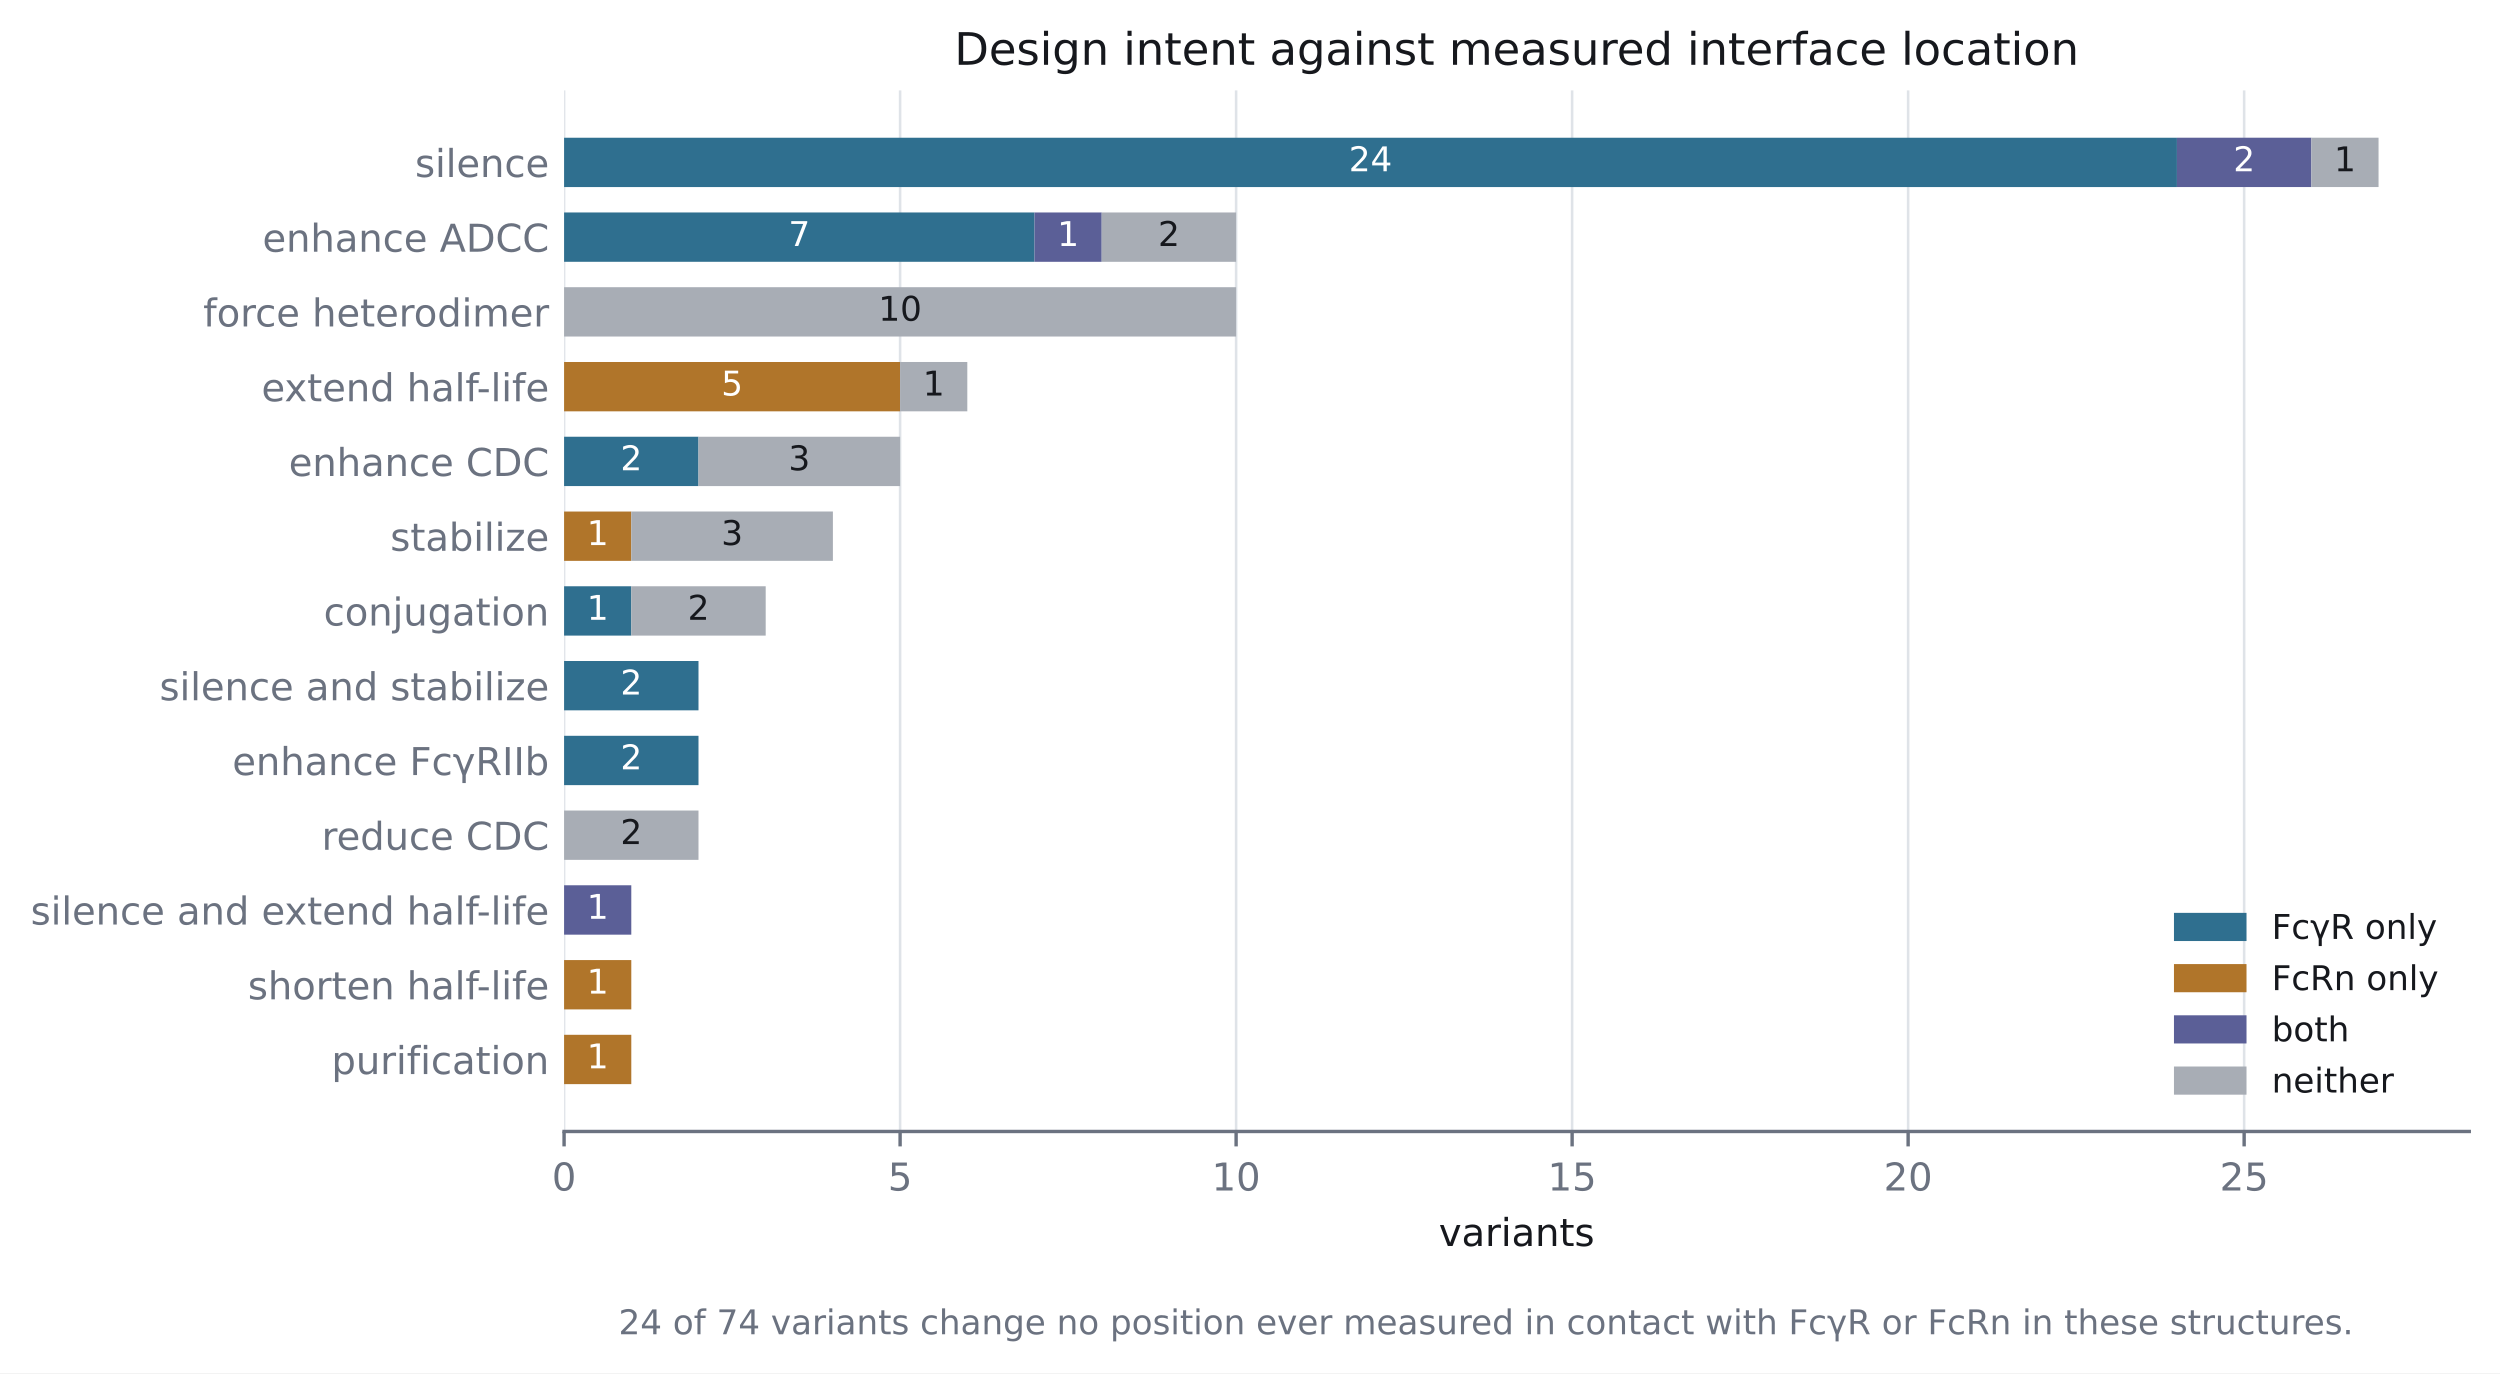
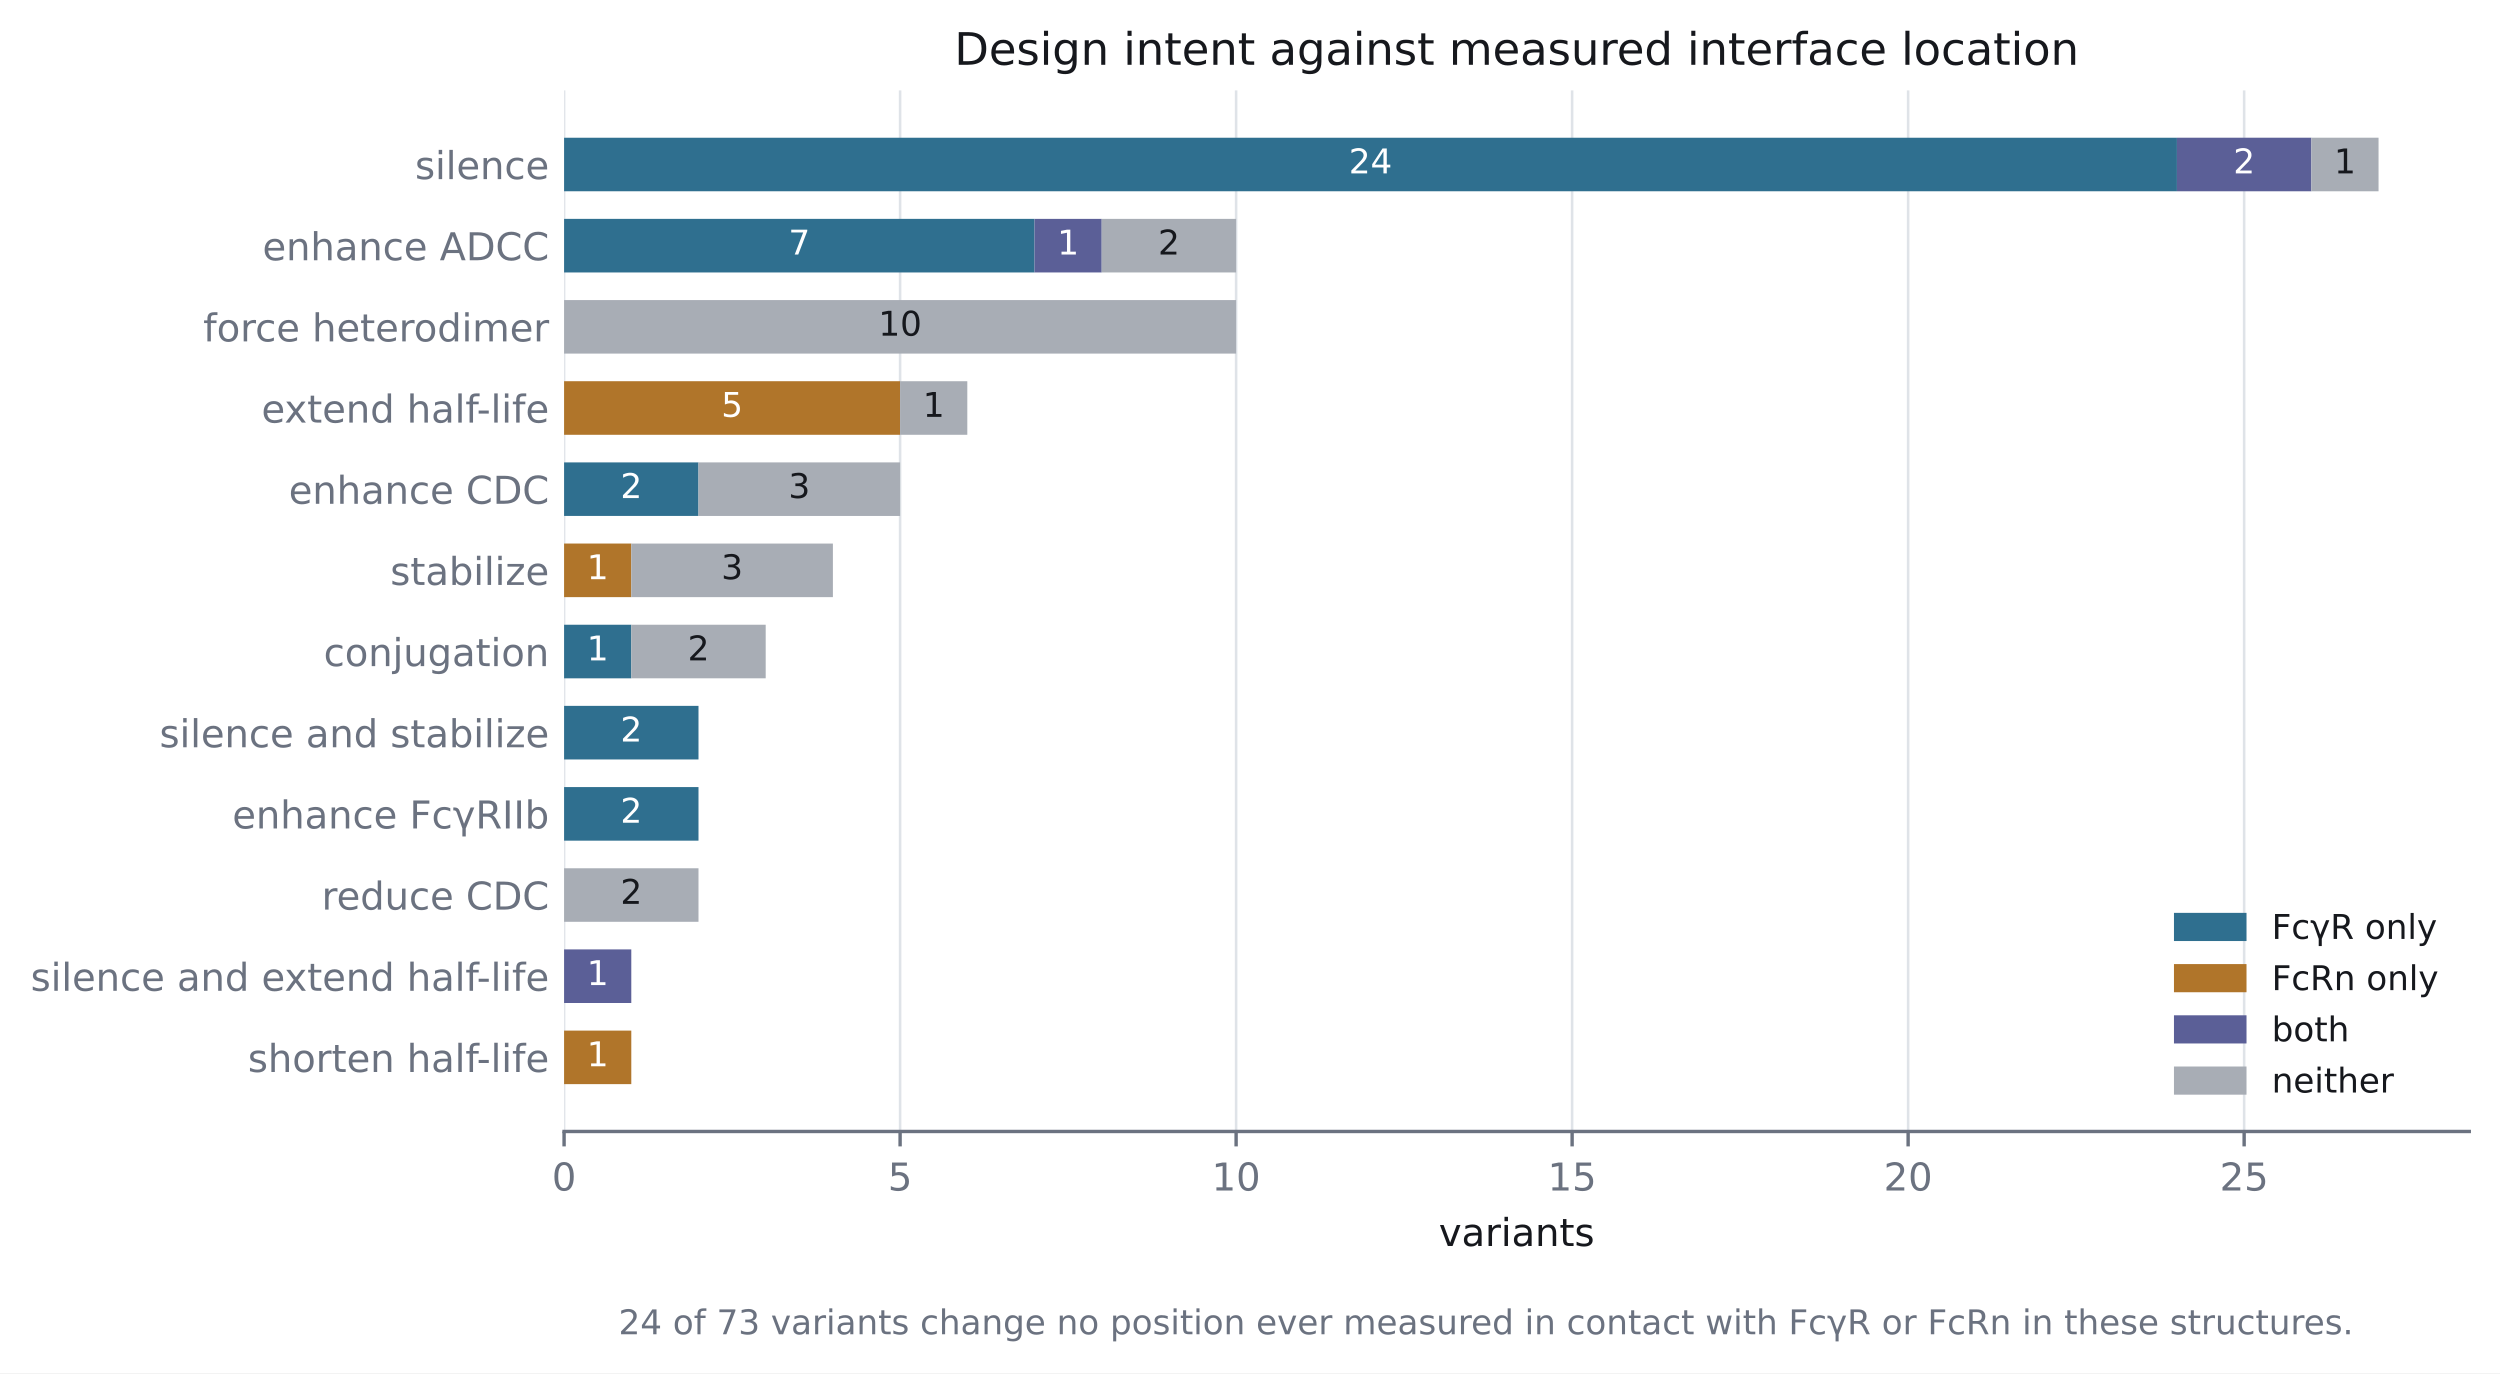
<svg xmlns="http://www.w3.org/2000/svg" xmlns:xlink="http://www.w3.org/1999/xlink" width="585.77pt" height="321.756pt" viewBox="0 0 585.77 321.756" version="1.1">
  <defs>
    <style type="text/css">*{stroke-linejoin: round; stroke-linecap: butt}</style>
  </defs>
  <g id="figure_1">
    <g id="patch_1">
      <path d="M 0 321.756  L 585.77 321.756  L 585.77 0  L 0 0  z " style="fill: #ffffff" />
    </g>
    <g id="axes_1">
      <g id="patch_2">
        <path d="M 132.17 265.114  L 578.57 265.114  L 578.57 21.178  L 132.17 21.178  z " style="fill: #ffffff" />
      </g>
      <g id="matplotlib.axis_1">
        <g id="xtick_1">
          <g id="line2d_1">
            <path d="M 132.17 265.114  L 132.17 21.178  " clip-path="url(#pb090337d93)" style="fill: none; stroke: #dfe3e8; stroke-width: 0.6; stroke-linecap: square" />
          </g>
          <g id="line2d_2">
            <defs>
              <path id="m224797c490" d="M 0 0  L 0 3.5  " style="stroke: #6b7280; stroke-width: 0.8" />
            </defs>
            <g>
              <use xlink:href="#m224797c490" x="132.17" y="265.114" style="fill: #6b7280; stroke: #6b7280; stroke-width: 0.8" />
            </g>
          </g>
          <g id="text_1">
            <text style="font-size: 9px; font-family: 'DejaVu Sans'; text-anchor: middle; fill: #6b7280" x="132.17" y="278.952" transform="rotate(-0 132.1705 278.9522)">0</text>
          </g>
        </g>
        <g id="xtick_2">
          <g id="line2d_3">
            <path d="M 210.901 265.114  L 210.901 21.178  " clip-path="url(#pb090337d93)" style="fill: none; stroke: #dfe3e8; stroke-width: 0.6; stroke-linecap: square" />
          </g>
          <g id="line2d_4">
            <g>
              <use xlink:href="#m224797c490" x="210.901" y="265.114" style="fill: #6b7280; stroke: #6b7280; stroke-width: 0.8" />
            </g>
          </g>
          <g id="text_2">
            <text style="font-size: 9px; font-family: 'DejaVu Sans'; text-anchor: middle; fill: #6b7280" x="210.901" y="278.952" transform="rotate(-0 210.9006 278.9522)">5</text>
          </g>
        </g>
        <g id="xtick_3">
          <g id="line2d_5">
            <path d="M 289.631 265.114  L 289.631 21.178  " clip-path="url(#pb090337d93)" style="fill: none; stroke: #dfe3e8; stroke-width: 0.6; stroke-linecap: square" />
          </g>
          <g id="line2d_6">
            <g>
              <use xlink:href="#m224797c490" x="289.631" y="265.114" style="fill: #6b7280; stroke: #6b7280; stroke-width: 0.8" />
            </g>
          </g>
          <g id="text_3">
            <text style="font-size: 9px; font-family: 'DejaVu Sans'; text-anchor: middle; fill: #6b7280" x="289.631" y="278.952" transform="rotate(-0 289.6308 278.9522)">10</text>
          </g>
        </g>
        <g id="xtick_4">
          <g id="line2d_7">
            <path d="M 368.361 265.114  L 368.361 21.178  " clip-path="url(#pb090337d93)" style="fill: none; stroke: #dfe3e8; stroke-width: 0.6; stroke-linecap: square" />
          </g>
          <g id="line2d_8">
            <g>
              <use xlink:href="#m224797c490" x="368.361" y="265.114" style="fill: #6b7280; stroke: #6b7280; stroke-width: 0.8" />
            </g>
          </g>
          <g id="text_4">
            <text style="font-size: 9px; font-family: 'DejaVu Sans'; text-anchor: middle; fill: #6b7280" x="368.361" y="278.952" transform="rotate(-0 368.3609 278.9522)">15</text>
          </g>
        </g>
        <g id="xtick_5">
          <g id="line2d_9">
            <path d="M 447.091 265.114  L 447.091 21.178  " clip-path="url(#pb090337d93)" style="fill: none; stroke: #dfe3e8; stroke-width: 0.6; stroke-linecap: square" />
          </g>
          <g id="line2d_10">
            <g>
              <use xlink:href="#m224797c490" x="447.091" y="265.114" style="fill: #6b7280; stroke: #6b7280; stroke-width: 0.8" />
            </g>
          </g>
          <g id="text_5">
            <text style="font-size: 9px; font-family: 'DejaVu Sans'; text-anchor: middle; fill: #6b7280" x="447.091" y="278.952" transform="rotate(-0 447.0911 278.9522)">20</text>
          </g>
        </g>
        <g id="xtick_6">
          <g id="line2d_11">
            <path d="M 525.821 265.114  L 525.821 21.178  " clip-path="url(#pb090337d93)" style="fill: none; stroke: #dfe3e8; stroke-width: 0.6; stroke-linecap: square" />
          </g>
          <g id="line2d_12">
            <g>
              <use xlink:href="#m224797c490" x="525.821" y="265.114" style="fill: #6b7280; stroke: #6b7280; stroke-width: 0.8" />
            </g>
          </g>
          <g id="text_6">
            <text style="font-size: 9px; font-family: 'DejaVu Sans'; text-anchor: middle; fill: #6b7280" x="525.821" y="278.952" transform="rotate(-0 525.8213 278.9522)">25</text>
          </g>
        </g>
        <g id="text_7">
          <text style="font-size: 9px; font-family: 'DejaVu Sans'; text-anchor: middle; fill: #16181d" x="355.37" y="291.953" transform="rotate(-0 355.3705 291.953)">variants</text>
        </g>
      </g>
      <g id="matplotlib.axis_2">
        <g id="ytick_1">
          <g id="line2d_13" />
          <g id="text_8">
-             <text style="font-size: 9px; font-family: 'DejaVu Sans'; text-anchor: end; fill: #6b7280" x="128.67" y="41.466" transform="rotate(-0 128.6705 41.46613)">silence</text>
+             <text style="font-size: 9px; font-family: 'DejaVu Sans'; text-anchor: end; fill: #6b7280" x="128.67" y="41.962" transform="rotate(-0 128.6705 41.96188)">silence</text>
          </g>
        </g>
        <g id="ytick_2">
          <g id="line2d_14" />
          <g id="text_9">
-             <text style="font-size: 9px; font-family: 'DejaVu Sans'; text-anchor: end; fill: #6b7280" x="128.67" y="58.983" transform="rotate(-0 128.6705 58.98272)">enhance ADCC</text>
+             <text style="font-size: 9px; font-family: 'DejaVu Sans'; text-anchor: end; fill: #6b7280" x="128.67" y="60.981" transform="rotate(-0 128.6705 60.98075)">enhance ADCC</text>
          </g>
        </g>
        <g id="ytick_3">
          <g id="line2d_15" />
          <g id="text_10">
-             <text style="font-size: 9px; font-family: 'DejaVu Sans'; text-anchor: end; fill: #6b7280" x="128.67" y="76.499" transform="rotate(-0 128.6705 76.49931)">force heterodimer</text>
+             <text style="font-size: 9px; font-family: 'DejaVu Sans'; text-anchor: end; fill: #6b7280" x="128.67" y="80" transform="rotate(-0 128.6705 79.99962)">force heterodimer</text>
          </g>
        </g>
        <g id="ytick_4">
          <g id="line2d_16" />
          <g id="text_11">
-             <text style="font-size: 9px; font-family: 'DejaVu Sans'; text-anchor: end; fill: #6b7280" x="128.67" y="94.016" transform="rotate(-0 128.6705 94.01589)">extend half-life</text>
+             <text style="font-size: 9px; font-family: 'DejaVu Sans'; text-anchor: end; fill: #6b7280" x="128.67" y="99.018" transform="rotate(-0 128.6705 99.01849)">extend half-life</text>
          </g>
        </g>
        <g id="ytick_5">
          <g id="line2d_17" />
          <g id="text_12">
-             <text style="font-size: 9px; font-family: 'DejaVu Sans'; text-anchor: end; fill: #6b7280" x="128.67" y="111.532" transform="rotate(-0 128.6705 111.5325)">enhance CDC</text>
+             <text style="font-size: 9px; font-family: 'DejaVu Sans'; text-anchor: end; fill: #6b7280" x="128.67" y="118.037" transform="rotate(-0 128.6705 118.0374)">enhance CDC</text>
          </g>
        </g>
        <g id="ytick_6">
          <g id="line2d_18" />
          <g id="text_13">
-             <text style="font-size: 9px; font-family: 'DejaVu Sans'; text-anchor: end; fill: #6b7280" x="128.67" y="129.049" transform="rotate(-0 128.6705 129.0491)">stabilize</text>
+             <text style="font-size: 9px; font-family: 'DejaVu Sans'; text-anchor: end; fill: #6b7280" x="128.67" y="137.056" transform="rotate(-0 128.6705 137.0562)">stabilize</text>
          </g>
        </g>
        <g id="ytick_7">
          <g id="line2d_19" />
          <g id="text_14">
-             <text style="font-size: 9px; font-family: 'DejaVu Sans'; text-anchor: end; fill: #6b7280" x="128.67" y="146.566" transform="rotate(-0 128.6705 146.5657)">conjugation</text>
+             <text style="font-size: 9px; font-family: 'DejaVu Sans'; text-anchor: end; fill: #6b7280" x="128.67" y="156.075" transform="rotate(-0 128.6705 156.0751)">conjugation</text>
          </g>
        </g>
        <g id="ytick_8">
          <g id="line2d_20" />
          <g id="text_15">
-             <text style="font-size: 9px; font-family: 'DejaVu Sans'; text-anchor: end; fill: #6b7280" x="128.67" y="164.082" transform="rotate(-0 128.6705 164.0822)">silence and stabilize</text>
+             <text style="font-size: 9px; font-family: 'DejaVu Sans'; text-anchor: end; fill: #6b7280" x="128.67" y="175.094" transform="rotate(-0 128.6705 175.094)">silence and stabilize</text>
          </g>
        </g>
        <g id="ytick_9">
          <g id="line2d_21" />
          <g id="text_16">
-             <text style="font-size: 9px; font-family: 'DejaVu Sans'; text-anchor: end; fill: #6b7280" x="128.67" y="181.599" transform="rotate(-0 128.6705 181.5988)">enhance FcγRIIb</text>
+             <text style="font-size: 9px; font-family: 'DejaVu Sans'; text-anchor: end; fill: #6b7280" x="128.67" y="194.113" transform="rotate(-0 128.6705 194.1128)">enhance FcγRIIb</text>
          </g>
        </g>
        <g id="ytick_10">
          <g id="line2d_22" />
          <g id="text_17">
-             <text style="font-size: 9px; font-family: 'DejaVu Sans'; text-anchor: end; fill: #6b7280" x="128.67" y="199.115" transform="rotate(-0 128.6705 199.1154)">reduce CDC</text>
+             <text style="font-size: 9px; font-family: 'DejaVu Sans'; text-anchor: end; fill: #6b7280" x="128.67" y="213.132" transform="rotate(-0 128.6705 213.1317)">reduce CDC</text>
          </g>
        </g>
        <g id="ytick_11">
          <g id="line2d_23" />
          <g id="text_18">
-             <text style="font-size: 9px; font-family: 'DejaVu Sans'; text-anchor: end; fill: #6b7280" x="128.67" y="216.632" transform="rotate(-0 128.6705 216.632)">silence and extend half-life</text>
+             <text style="font-size: 9px; font-family: 'DejaVu Sans'; text-anchor: end; fill: #6b7280" x="128.67" y="232.151" transform="rotate(-0 128.6705 232.1506)">silence and extend half-life</text>
          </g>
        </g>
        <g id="ytick_12">
          <g id="line2d_24" />
          <g id="text_19">
-             <text style="font-size: 9px; font-family: 'DejaVu Sans'; text-anchor: end; fill: #6b7280" x="128.67" y="234.149" transform="rotate(-0 128.6705 234.1486)">shorten half-life</text>
-           </g>
-         </g>
-         <g id="ytick_13">
-           <g id="line2d_25" />
-           <g id="text_20">
-             <text style="font-size: 9px; font-family: 'DejaVu Sans'; text-anchor: end; fill: #6b7280" x="128.67" y="251.665" transform="rotate(-0 128.6705 251.6652)">purification</text>
+             <text style="font-size: 9px; font-family: 'DejaVu Sans'; text-anchor: end; fill: #6b7280" x="128.67" y="251.169" transform="rotate(-0 128.6705 251.1694)">shorten half-life</text>
          </g>
        </g>
      </g>
      <g id="patch_3">
-         <path d="M 132.17 32.266  L 510.075 32.266  L 510.075 43.827  L 132.17 43.827  z " clip-path="url(#pb090337d93)" style="fill: #2f6f8f" />
+         <path d="M 132.17 32.266  L 510.075 32.266  L 510.075 44.819  L 132.17 44.819  z " clip-path="url(#pb090337d93)" style="fill: #2f6f8f" />
      </g>
      <g id="patch_4">
-         <path d="M 132.17 49.783  L 242.393 49.783  L 242.393 61.344  L 132.17 61.344  z " clip-path="url(#pb090337d93)" style="fill: #2f6f8f" />
+         <path d="M 132.17 51.285  L 242.393 51.285  L 242.393 63.838  L 132.17 63.838  z " clip-path="url(#pb090337d93)" style="fill: #2f6f8f" />
      </g>
      <g id="patch_5">
-         <path d="M 132.17 67.3  L 132.17 67.3  L 132.17 78.86  L 132.17 78.86  z " clip-path="url(#pb090337d93)" style="fill: #2f6f8f" />
+         <path d="M 132.17 70.304  L 132.17 70.304  L 132.17 82.857  L 132.17 82.857  z " clip-path="url(#pb090337d93)" style="fill: #2f6f8f" />
      </g>
      <g id="patch_6">
-         <path d="M 132.17 84.816  L 132.17 84.816  L 132.17 96.377  L 132.17 96.377  z " clip-path="url(#pb090337d93)" style="fill: #2f6f8f" />
+         <path d="M 132.17 89.323  L 132.17 89.323  L 132.17 101.875  L 132.17 101.875  z " clip-path="url(#pb090337d93)" style="fill: #2f6f8f" />
      </g>
      <g id="patch_7">
-         <path d="M 132.17 102.333  L 163.663 102.333  L 163.663 113.894  L 132.17 113.894  z " clip-path="url(#pb090337d93)" style="fill: #2f6f8f" />
+         <path d="M 132.17 108.342  L 163.663 108.342  L 163.663 120.894  L 132.17 120.894  z " clip-path="url(#pb090337d93)" style="fill: #2f6f8f" />
      </g>
      <g id="patch_8">
-         <path d="M 132.17 119.849  L 132.17 119.849  L 132.17 131.41  L 132.17 131.41  z " clip-path="url(#pb090337d93)" style="fill: #2f6f8f" />
+         <path d="M 132.17 127.361  L 132.17 127.361  L 132.17 139.913  L 132.17 139.913  z " clip-path="url(#pb090337d93)" style="fill: #2f6f8f" />
      </g>
      <g id="patch_9">
-         <path d="M 132.17 137.366  L 147.917 137.366  L 147.917 148.927  L 132.17 148.927  z " clip-path="url(#pb090337d93)" style="fill: #2f6f8f" />
+         <path d="M 132.17 146.38  L 147.917 146.38  L 147.917 158.932  L 132.17 158.932  z " clip-path="url(#pb090337d93)" style="fill: #2f6f8f" />
      </g>
      <g id="patch_10">
-         <path d="M 132.17 154.882  L 163.663 154.882  L 163.663 166.443  L 132.17 166.443  z " clip-path="url(#pb090337d93)" style="fill: #2f6f8f" />
+         <path d="M 132.17 165.398  L 163.663 165.398  L 163.663 177.951  L 132.17 177.951  z " clip-path="url(#pb090337d93)" style="fill: #2f6f8f" />
      </g>
      <g id="patch_11">
-         <path d="M 132.17 172.399  L 163.663 172.399  L 163.663 183.96  L 132.17 183.96  z " clip-path="url(#pb090337d93)" style="fill: #2f6f8f" />
+         <path d="M 132.17 184.417  L 163.663 184.417  L 163.663 196.97  L 132.17 196.97  z " clip-path="url(#pb090337d93)" style="fill: #2f6f8f" />
      </g>
      <g id="patch_12">
-         <path d="M 132.17 189.916  L 132.17 189.916  L 132.17 201.477  L 132.17 201.477  z " clip-path="url(#pb090337d93)" style="fill: #2f6f8f" />
+         <path d="M 132.17 203.436  L 132.17 203.436  L 132.17 215.989  L 132.17 215.989  z " clip-path="url(#pb090337d93)" style="fill: #2f6f8f" />
      </g>
      <g id="patch_13">
-         <path d="M 132.17 207.432  L 132.17 207.432  L 132.17 218.993  L 132.17 218.993  z " clip-path="url(#pb090337d93)" style="fill: #2f6f8f" />
+         <path d="M 132.17 222.455  L 132.17 222.455  L 132.17 235.007  L 132.17 235.007  z " clip-path="url(#pb090337d93)" style="fill: #2f6f8f" />
      </g>
      <g id="patch_14">
-         <path d="M 132.17 224.949  L 132.17 224.949  L 132.17 236.51  L 132.17 236.51  z " clip-path="url(#pb090337d93)" style="fill: #2f6f8f" />
+         <path d="M 132.17 241.474  L 132.17 241.474  L 132.17 254.026  L 132.17 254.026  z " clip-path="url(#pb090337d93)" style="fill: #2f6f8f" />
      </g>
      <g id="patch_15">
-         <path d="M 132.17 242.465  L 132.17 242.465  L 132.17 254.026  L 132.17 254.026  z " clip-path="url(#pb090337d93)" style="fill: #2f6f8f" />
+         <path d="M 510.075 32.266  L 510.075 32.266  L 510.075 44.819  L 510.075 44.819  z " clip-path="url(#pb090337d93)" style="fill: #b0752a" />
      </g>
      <g id="patch_16">
-         <path d="M 510.075 32.266  L 510.075 32.266  L 510.075 43.827  L 510.075 43.827  z " clip-path="url(#pb090337d93)" style="fill: #b0752a" />
+         <path d="M 242.393 51.285  L 242.393 51.285  L 242.393 63.838  L 242.393 63.838  z " clip-path="url(#pb090337d93)" style="fill: #b0752a" />
      </g>
      <g id="patch_17">
-         <path d="M 242.393 49.783  L 242.393 49.783  L 242.393 61.344  L 242.393 61.344  z " clip-path="url(#pb090337d93)" style="fill: #b0752a" />
+         <path d="M 132.17 70.304  L 132.17 70.304  L 132.17 82.857  L 132.17 82.857  z " clip-path="url(#pb090337d93)" style="fill: #b0752a" />
      </g>
      <g id="patch_18">
-         <path d="M 132.17 67.3  L 132.17 67.3  L 132.17 78.86  L 132.17 78.86  z " clip-path="url(#pb090337d93)" style="fill: #b0752a" />
+         <path d="M 132.17 89.323  L 210.901 89.323  L 210.901 101.875  L 132.17 101.875  z " clip-path="url(#pb090337d93)" style="fill: #b0752a" />
      </g>
      <g id="patch_19">
-         <path d="M 132.17 84.816  L 210.901 84.816  L 210.901 96.377  L 132.17 96.377  z " clip-path="url(#pb090337d93)" style="fill: #b0752a" />
+         <path d="M 163.663 108.342  L 163.663 108.342  L 163.663 120.894  L 163.663 120.894  z " clip-path="url(#pb090337d93)" style="fill: #b0752a" />
      </g>
      <g id="patch_20">
-         <path d="M 163.663 102.333  L 163.663 102.333  L 163.663 113.894  L 163.663 113.894  z " clip-path="url(#pb090337d93)" style="fill: #b0752a" />
+         <path d="M 132.17 127.361  L 147.917 127.361  L 147.917 139.913  L 132.17 139.913  z " clip-path="url(#pb090337d93)" style="fill: #b0752a" />
      </g>
      <g id="patch_21">
-         <path d="M 132.17 119.849  L 147.917 119.849  L 147.917 131.41  L 132.17 131.41  z " clip-path="url(#pb090337d93)" style="fill: #b0752a" />
+         <path d="M 147.917 146.38  L 147.917 146.38  L 147.917 158.932  L 147.917 158.932  z " clip-path="url(#pb090337d93)" style="fill: #b0752a" />
      </g>
      <g id="patch_22">
-         <path d="M 147.917 137.366  L 147.917 137.366  L 147.917 148.927  L 147.917 148.927  z " clip-path="url(#pb090337d93)" style="fill: #b0752a" />
+         <path d="M 163.663 165.398  L 163.663 165.398  L 163.663 177.951  L 163.663 177.951  z " clip-path="url(#pb090337d93)" style="fill: #b0752a" />
      </g>
      <g id="patch_23">
-         <path d="M 163.663 154.882  L 163.663 154.882  L 163.663 166.443  L 163.663 166.443  z " clip-path="url(#pb090337d93)" style="fill: #b0752a" />
+         <path d="M 163.663 184.417  L 163.663 184.417  L 163.663 196.97  L 163.663 196.97  z " clip-path="url(#pb090337d93)" style="fill: #b0752a" />
      </g>
      <g id="patch_24">
-         <path d="M 163.663 172.399  L 163.663 172.399  L 163.663 183.96  L 163.663 183.96  z " clip-path="url(#pb090337d93)" style="fill: #b0752a" />
+         <path d="M 132.17 203.436  L 132.17 203.436  L 132.17 215.989  L 132.17 215.989  z " clip-path="url(#pb090337d93)" style="fill: #b0752a" />
      </g>
      <g id="patch_25">
-         <path d="M 132.17 189.916  L 132.17 189.916  L 132.17 201.477  L 132.17 201.477  z " clip-path="url(#pb090337d93)" style="fill: #b0752a" />
+         <path d="M 132.17 222.455  L 132.17 222.455  L 132.17 235.007  L 132.17 235.007  z " clip-path="url(#pb090337d93)" style="fill: #b0752a" />
      </g>
      <g id="patch_26">
-         <path d="M 132.17 207.432  L 132.17 207.432  L 132.17 218.993  L 132.17 218.993  z " clip-path="url(#pb090337d93)" style="fill: #b0752a" />
+         <path d="M 132.17 241.474  L 147.917 241.474  L 147.917 254.026  L 132.17 254.026  z " clip-path="url(#pb090337d93)" style="fill: #b0752a" />
      </g>
      <g id="patch_27">
-         <path d="M 132.17 224.949  L 147.917 224.949  L 147.917 236.51  L 132.17 236.51  z " clip-path="url(#pb090337d93)" style="fill: #b0752a" />
+         <path d="M 510.075 32.266  L 541.567 32.266  L 541.567 44.819  L 510.075 44.819  z " clip-path="url(#pb090337d93)" style="fill: #5b5f97" />
      </g>
      <g id="patch_28">
-         <path d="M 132.17 242.465  L 147.917 242.465  L 147.917 254.026  L 132.17 254.026  z " clip-path="url(#pb090337d93)" style="fill: #b0752a" />
+         <path d="M 242.393 51.285  L 258.139 51.285  L 258.139 63.838  L 242.393 63.838  z " clip-path="url(#pb090337d93)" style="fill: #5b5f97" />
      </g>
      <g id="patch_29">
-         <path d="M 510.075 32.266  L 541.567 32.266  L 541.567 43.827  L 510.075 43.827  z " clip-path="url(#pb090337d93)" style="fill: #5b5f97" />
+         <path d="M 132.17 70.304  L 132.17 70.304  L 132.17 82.857  L 132.17 82.857  z " clip-path="url(#pb090337d93)" style="fill: #5b5f97" />
      </g>
      <g id="patch_30">
-         <path d="M 242.393 49.783  L 258.139 49.783  L 258.139 61.344  L 242.393 61.344  z " clip-path="url(#pb090337d93)" style="fill: #5b5f97" />
+         <path d="M 210.901 89.323  L 210.901 89.323  L 210.901 101.875  L 210.901 101.875  z " clip-path="url(#pb090337d93)" style="fill: #5b5f97" />
      </g>
      <g id="patch_31">
-         <path d="M 132.17 67.3  L 132.17 67.3  L 132.17 78.86  L 132.17 78.86  z " clip-path="url(#pb090337d93)" style="fill: #5b5f97" />
+         <path d="M 163.663 108.342  L 163.663 108.342  L 163.663 120.894  L 163.663 120.894  z " clip-path="url(#pb090337d93)" style="fill: #5b5f97" />
      </g>
      <g id="patch_32">
-         <path d="M 210.901 84.816  L 210.901 84.816  L 210.901 96.377  L 210.901 96.377  z " clip-path="url(#pb090337d93)" style="fill: #5b5f97" />
+         <path d="M 147.917 127.361  L 147.917 127.361  L 147.917 139.913  L 147.917 139.913  z " clip-path="url(#pb090337d93)" style="fill: #5b5f97" />
      </g>
      <g id="patch_33">
-         <path d="M 163.663 102.333  L 163.663 102.333  L 163.663 113.894  L 163.663 113.894  z " clip-path="url(#pb090337d93)" style="fill: #5b5f97" />
+         <path d="M 147.917 146.38  L 147.917 146.38  L 147.917 158.932  L 147.917 158.932  z " clip-path="url(#pb090337d93)" style="fill: #5b5f97" />
      </g>
      <g id="patch_34">
-         <path d="M 147.917 119.849  L 147.917 119.849  L 147.917 131.41  L 147.917 131.41  z " clip-path="url(#pb090337d93)" style="fill: #5b5f97" />
+         <path d="M 163.663 165.398  L 163.663 165.398  L 163.663 177.951  L 163.663 177.951  z " clip-path="url(#pb090337d93)" style="fill: #5b5f97" />
      </g>
      <g id="patch_35">
-         <path d="M 147.917 137.366  L 147.917 137.366  L 147.917 148.927  L 147.917 148.927  z " clip-path="url(#pb090337d93)" style="fill: #5b5f97" />
+         <path d="M 163.663 184.417  L 163.663 184.417  L 163.663 196.97  L 163.663 196.97  z " clip-path="url(#pb090337d93)" style="fill: #5b5f97" />
      </g>
      <g id="patch_36">
-         <path d="M 163.663 154.882  L 163.663 154.882  L 163.663 166.443  L 163.663 166.443  z " clip-path="url(#pb090337d93)" style="fill: #5b5f97" />
+         <path d="M 132.17 203.436  L 132.17 203.436  L 132.17 215.989  L 132.17 215.989  z " clip-path="url(#pb090337d93)" style="fill: #5b5f97" />
      </g>
      <g id="patch_37">
-         <path d="M 163.663 172.399  L 163.663 172.399  L 163.663 183.96  L 163.663 183.96  z " clip-path="url(#pb090337d93)" style="fill: #5b5f97" />
+         <path d="M 132.17 222.455  L 147.917 222.455  L 147.917 235.007  L 132.17 235.007  z " clip-path="url(#pb090337d93)" style="fill: #5b5f97" />
      </g>
      <g id="patch_38">
-         <path d="M 132.17 189.916  L 132.17 189.916  L 132.17 201.477  L 132.17 201.477  z " clip-path="url(#pb090337d93)" style="fill: #5b5f97" />
+         <path d="M 147.917 241.474  L 147.917 241.474  L 147.917 254.026  L 147.917 254.026  z " clip-path="url(#pb090337d93)" style="fill: #5b5f97" />
      </g>
      <g id="patch_39">
-         <path d="M 132.17 207.432  L 147.917 207.432  L 147.917 218.993  L 132.17 218.993  z " clip-path="url(#pb090337d93)" style="fill: #5b5f97" />
+         <path d="M 541.567 32.266  L 557.313 32.266  L 557.313 44.819  L 541.567 44.819  z " clip-path="url(#pb090337d93)" style="fill: #a8adb5" />
      </g>
      <g id="patch_40">
-         <path d="M 147.917 224.949  L 147.917 224.949  L 147.917 236.51  L 147.917 236.51  z " clip-path="url(#pb090337d93)" style="fill: #5b5f97" />
+         <path d="M 258.139 51.285  L 289.631 51.285  L 289.631 63.838  L 258.139 63.838  z " clip-path="url(#pb090337d93)" style="fill: #a8adb5" />
      </g>
      <g id="patch_41">
-         <path d="M 147.917 242.465  L 147.917 242.465  L 147.917 254.026  L 147.917 254.026  z " clip-path="url(#pb090337d93)" style="fill: #5b5f97" />
+         <path d="M 132.17 70.304  L 289.631 70.304  L 289.631 82.857  L 132.17 82.857  z " clip-path="url(#pb090337d93)" style="fill: #a8adb5" />
      </g>
      <g id="patch_42">
-         <path d="M 541.567 32.266  L 557.313 32.266  L 557.313 43.827  L 541.567 43.827  z " clip-path="url(#pb090337d93)" style="fill: #a8adb5" />
+         <path d="M 210.901 89.323  L 226.647 89.323  L 226.647 101.875  L 210.901 101.875  z " clip-path="url(#pb090337d93)" style="fill: #a8adb5" />
      </g>
      <g id="patch_43">
-         <path d="M 258.139 49.783  L 289.631 49.783  L 289.631 61.344  L 258.139 61.344  z " clip-path="url(#pb090337d93)" style="fill: #a8adb5" />
+         <path d="M 163.663 108.342  L 210.901 108.342  L 210.901 120.894  L 163.663 120.894  z " clip-path="url(#pb090337d93)" style="fill: #a8adb5" />
      </g>
      <g id="patch_44">
-         <path d="M 132.17 67.3  L 289.631 67.3  L 289.631 78.86  L 132.17 78.86  z " clip-path="url(#pb090337d93)" style="fill: #a8adb5" />
+         <path d="M 147.917 127.361  L 195.155 127.361  L 195.155 139.913  L 147.917 139.913  z " clip-path="url(#pb090337d93)" style="fill: #a8adb5" />
      </g>
      <g id="patch_45">
-         <path d="M 210.901 84.816  L 226.647 84.816  L 226.647 96.377  L 210.901 96.377  z " clip-path="url(#pb090337d93)" style="fill: #a8adb5" />
+         <path d="M 147.917 146.38  L 179.409 146.38  L 179.409 158.932  L 147.917 158.932  z " clip-path="url(#pb090337d93)" style="fill: #a8adb5" />
      </g>
      <g id="patch_46">
-         <path d="M 163.663 102.333  L 210.901 102.333  L 210.901 113.894  L 163.663 113.894  z " clip-path="url(#pb090337d93)" style="fill: #a8adb5" />
+         <path d="M 163.663 165.398  L 163.663 165.398  L 163.663 177.951  L 163.663 177.951  z " clip-path="url(#pb090337d93)" style="fill: #a8adb5" />
      </g>
      <g id="patch_47">
-         <path d="M 147.917 119.849  L 195.155 119.849  L 195.155 131.41  L 147.917 131.41  z " clip-path="url(#pb090337d93)" style="fill: #a8adb5" />
+         <path d="M 163.663 184.417  L 163.663 184.417  L 163.663 196.97  L 163.663 196.97  z " clip-path="url(#pb090337d93)" style="fill: #a8adb5" />
      </g>
      <g id="patch_48">
-         <path d="M 147.917 137.366  L 179.409 137.366  L 179.409 148.927  L 147.917 148.927  z " clip-path="url(#pb090337d93)" style="fill: #a8adb5" />
+         <path d="M 132.17 203.436  L 163.663 203.436  L 163.663 215.989  L 132.17 215.989  z " clip-path="url(#pb090337d93)" style="fill: #a8adb5" />
      </g>
      <g id="patch_49">
-         <path d="M 163.663 154.882  L 163.663 154.882  L 163.663 166.443  L 163.663 166.443  z " clip-path="url(#pb090337d93)" style="fill: #a8adb5" />
+         <path d="M 147.917 222.455  L 147.917 222.455  L 147.917 235.007  L 147.917 235.007  z " clip-path="url(#pb090337d93)" style="fill: #a8adb5" />
      </g>
      <g id="patch_50">
-         <path d="M 163.663 172.399  L 163.663 172.399  L 163.663 183.96  L 163.663 183.96  z " clip-path="url(#pb090337d93)" style="fill: #a8adb5" />
+         <path d="M 147.917 241.474  L 147.917 241.474  L 147.917 254.026  L 147.917 254.026  z " clip-path="url(#pb090337d93)" style="fill: #a8adb5" />
      </g>
      <g id="patch_51">
-         <path d="M 132.17 189.916  L 163.663 189.916  L 163.663 201.477  L 132.17 201.477  z " clip-path="url(#pb090337d93)" style="fill: #a8adb5" />
-       </g>
-       <g id="patch_52">
-         <path d="M 147.917 207.432  L 147.917 207.432  L 147.917 218.993  L 147.917 218.993  z " clip-path="url(#pb090337d93)" style="fill: #a8adb5" />
-       </g>
-       <g id="patch_53">
-         <path d="M 147.917 224.949  L 147.917 224.949  L 147.917 236.51  L 147.917 236.51  z " clip-path="url(#pb090337d93)" style="fill: #a8adb5" />
-       </g>
-       <g id="patch_54">
-         <path d="M 147.917 242.465  L 147.917 242.465  L 147.917 254.026  L 147.917 254.026  z " clip-path="url(#pb090337d93)" style="fill: #a8adb5" />
-       </g>
-       <g id="patch_55">
        <path d="M 132.17 265.114  L 578.57 265.114  " style="fill: none; stroke: #6b7280; stroke-width: 0.8; stroke-linejoin: miter; stroke-linecap: square" />
      </g>
+       <g id="text_20">
+         <text style="font-size: 8px; font-family: 'DejaVu Sans'; text-anchor: middle; fill: #ffffff" x="321.123" y="40.621" transform="rotate(-0 321.1229 40.62071)">24</text>
+       </g>
      <g id="text_21">
-         <text style="font-size: 8px; font-family: 'DejaVu Sans'; text-anchor: middle; fill: #ffffff" x="321.123" y="40.125" transform="rotate(-0 321.1229 40.12496)">24</text>
+         <text style="font-size: 8px; font-family: 'DejaVu Sans'; text-anchor: middle; fill: #ffffff" x="187.282" y="59.64" transform="rotate(-0 187.2816 59.63958)">7</text>
      </g>
      <g id="text_22">
-         <text style="font-size: 8px; font-family: 'DejaVu Sans'; text-anchor: middle; fill: #ffffff" x="187.282" y="57.642" transform="rotate(-0 187.2816 57.64155)">7</text>
+         <text style="font-size: 8px; font-family: 'DejaVu Sans'; text-anchor: middle; fill: #ffffff" x="147.917" y="116.696" transform="rotate(-0 147.9165 116.6962)">2</text>
      </g>
      <g id="text_23">
-         <text style="font-size: 8px; font-family: 'DejaVu Sans'; text-anchor: middle; fill: #ffffff" x="147.917" y="110.191" transform="rotate(-0 147.9165 110.1913)">2</text>
+         <text style="font-size: 8px; font-family: 'DejaVu Sans'; text-anchor: middle; fill: #ffffff" x="140.043" y="154.734" transform="rotate(-0 140.0435 154.7339)">1</text>
      </g>
      <g id="text_24">
-         <text style="font-size: 8px; font-family: 'DejaVu Sans'; text-anchor: middle; fill: #ffffff" x="140.043" y="145.224" transform="rotate(-0 140.0435 145.2245)">1</text>
+         <text style="font-size: 8px; font-family: 'DejaVu Sans'; text-anchor: middle; fill: #ffffff" x="147.917" y="173.753" transform="rotate(-0 147.9165 173.7528)">2</text>
      </g>
      <g id="text_25">
-         <text style="font-size: 8px; font-family: 'DejaVu Sans'; text-anchor: middle; fill: #ffffff" x="147.917" y="162.741" transform="rotate(-0 147.9165 162.7411)">2</text>
+         <text style="font-size: 8px; font-family: 'DejaVu Sans'; text-anchor: middle; fill: #ffffff" x="147.917" y="192.772" transform="rotate(-0 147.9165 192.7717)">2</text>
      </g>
      <g id="text_26">
-         <text style="font-size: 8px; font-family: 'DejaVu Sans'; text-anchor: middle; fill: #ffffff" x="147.917" y="180.258" transform="rotate(-0 147.9165 180.2577)">2</text>
+         <text style="font-size: 8px; font-family: 'DejaVu Sans'; text-anchor: middle; fill: #ffffff" x="171.536" y="97.677" transform="rotate(-0 171.5355 97.67731)">5</text>
      </g>
      <g id="text_27">
-         <text style="font-size: 8px; font-family: 'DejaVu Sans'; text-anchor: middle; fill: #ffffff" x="171.536" y="92.675" transform="rotate(-0 171.5355 92.67472)">5</text>
+         <text style="font-size: 8px; font-family: 'DejaVu Sans'; text-anchor: middle; fill: #ffffff" x="140.043" y="135.715" transform="rotate(-0 140.0435 135.715)">1</text>
      </g>
      <g id="text_28">
-         <text style="font-size: 8px; font-family: 'DejaVu Sans'; text-anchor: middle; fill: #ffffff" x="140.043" y="127.708" transform="rotate(-0 140.0435 127.7079)">1</text>
+         <text style="font-size: 8px; font-family: 'DejaVu Sans'; text-anchor: middle; fill: #ffffff" x="140.043" y="249.828" transform="rotate(-0 140.0435 249.8283)">1</text>
      </g>
      <g id="text_29">
-         <text style="font-size: 8px; font-family: 'DejaVu Sans'; text-anchor: middle; fill: #ffffff" x="140.043" y="232.807" transform="rotate(-0 140.0435 232.8074)">1</text>
+         <text style="font-size: 8px; font-family: 'DejaVu Sans'; text-anchor: middle; fill: #ffffff" x="525.821" y="40.621" transform="rotate(-0 525.8213 40.62071)">2</text>
      </g>
      <g id="text_30">
-         <text style="font-size: 8px; font-family: 'DejaVu Sans'; text-anchor: middle; fill: #ffffff" x="140.043" y="250.324" transform="rotate(-0 140.0435 250.324)">1</text>
+         <text style="font-size: 8px; font-family: 'DejaVu Sans'; text-anchor: middle; fill: #ffffff" x="250.266" y="59.64" transform="rotate(-0 250.2657 59.63958)">1</text>
      </g>
      <g id="text_31">
-         <text style="font-size: 8px; font-family: 'DejaVu Sans'; text-anchor: middle; fill: #ffffff" x="525.821" y="40.125" transform="rotate(-0 525.8213 40.12496)">2</text>
+         <text style="font-size: 8px; font-family: 'DejaVu Sans'; text-anchor: middle; fill: #ffffff" x="140.043" y="230.809" transform="rotate(-0 140.0435 230.8094)">1</text>
      </g>
      <g id="text_32">
-         <text style="font-size: 8px; font-family: 'DejaVu Sans'; text-anchor: middle; fill: #ffffff" x="250.266" y="57.642" transform="rotate(-0 250.2657 57.64155)">1</text>
+         <text style="font-size: 8px; font-family: 'DejaVu Sans'; text-anchor: middle; fill: #16181d" x="549.44" y="40.621" transform="rotate(-0 549.4403 40.62071)">1</text>
      </g>
      <g id="text_33">
-         <text style="font-size: 8px; font-family: 'DejaVu Sans'; text-anchor: middle; fill: #ffffff" x="140.043" y="215.291" transform="rotate(-0 140.0435 215.2908)">1</text>
+         <text style="font-size: 8px; font-family: 'DejaVu Sans'; text-anchor: middle; fill: #16181d" x="273.885" y="59.64" transform="rotate(-0 273.8848 59.63958)">2</text>
      </g>
      <g id="text_34">
-         <text style="font-size: 8px; font-family: 'DejaVu Sans'; text-anchor: middle; fill: #16181d" x="549.44" y="40.125" transform="rotate(-0 549.4403 40.12496)">1</text>
+         <text style="font-size: 8px; font-family: 'DejaVu Sans'; text-anchor: middle; fill: #16181d" x="210.901" y="78.658" transform="rotate(-0 210.9006 78.65845)">10</text>
      </g>
      <g id="text_35">
-         <text style="font-size: 8px; font-family: 'DejaVu Sans'; text-anchor: middle; fill: #16181d" x="273.885" y="57.642" transform="rotate(-0 273.8848 57.64155)">2</text>
+         <text style="font-size: 8px; font-family: 'DejaVu Sans'; text-anchor: middle; fill: #16181d" x="218.774" y="97.677" transform="rotate(-0 218.7736 97.67731)">1</text>
      </g>
      <g id="text_36">
-         <text style="font-size: 8px; font-family: 'DejaVu Sans'; text-anchor: middle; fill: #16181d" x="210.901" y="75.158" transform="rotate(-0 210.9006 75.15813)">10</text>
+         <text style="font-size: 8px; font-family: 'DejaVu Sans'; text-anchor: middle; fill: #16181d" x="187.282" y="116.696" transform="rotate(-0 187.2816 116.6962)">3</text>
      </g>
      <g id="text_37">
-         <text style="font-size: 8px; font-family: 'DejaVu Sans'; text-anchor: middle; fill: #16181d" x="218.774" y="92.675" transform="rotate(-0 218.7736 92.67472)">1</text>
+         <text style="font-size: 8px; font-family: 'DejaVu Sans'; text-anchor: middle; fill: #16181d" x="171.536" y="135.715" transform="rotate(-0 171.5355 135.715)">3</text>
      </g>
      <g id="text_38">
-         <text style="font-size: 8px; font-family: 'DejaVu Sans'; text-anchor: middle; fill: #16181d" x="187.282" y="110.191" transform="rotate(-0 187.2816 110.1913)">3</text>
+         <text style="font-size: 8px; font-family: 'DejaVu Sans'; text-anchor: middle; fill: #16181d" x="163.663" y="154.734" transform="rotate(-0 163.6625 154.7339)">2</text>
      </g>
      <g id="text_39">
-         <text style="font-size: 8px; font-family: 'DejaVu Sans'; text-anchor: middle; fill: #16181d" x="171.536" y="127.708" transform="rotate(-0 171.5355 127.7079)">3</text>
+         <text style="font-size: 8px; font-family: 'DejaVu Sans'; text-anchor: middle; fill: #16181d" x="147.917" y="211.791" transform="rotate(-0 147.9165 211.7905)">2</text>
      </g>
      <g id="text_40">
-         <text style="font-size: 8px; font-family: 'DejaVu Sans'; text-anchor: middle; fill: #16181d" x="163.663" y="145.224" transform="rotate(-0 163.6625 145.2245)">2</text>
-       </g>
-       <g id="text_41">
-         <text style="font-size: 8px; font-family: 'DejaVu Sans'; text-anchor: middle; fill: #16181d" x="147.917" y="197.774" transform="rotate(-0 147.9165 197.7742)">2</text>
-       </g>
-       <g id="text_42">
        <text style="font-weight: 500; font-size: 10.5px; font-family: 'DejaVu Sans'; text-anchor: middle; fill: #16181d" x="355.37" y="15.178" transform="rotate(-0 355.3705 15.17836)">Design intent against measured interface location</text>
      </g>
      <g id="legend_1">
-         <g id="patch_56">
+         <g id="patch_52">
          <path d="M 509.877 219.991  L 525.877 219.991  L 525.877 214.391  L 509.877 214.391  z " style="fill: #2f6f8f; stroke: #2f6f8f; stroke-linejoin: miter" />
        </g>
+         <g id="text_41">
+           <text style="font-size: 8px; font-family: 'DejaVu Sans'; text-anchor: start; fill: #16181d" x="532.277" y="219.991" transform="rotate(-0 532.2767 219.9906)">FcγR only</text>
+         </g>
+         <g id="patch_53">
+           <path d="M 509.877 231.991  L 525.877 231.991  L 525.877 226.391  L 509.877 226.391  z " style="fill: #b0752a; stroke: #b0752a; stroke-linejoin: miter" />
+         </g>
+         <g id="text_42">
+           <text style="font-size: 8px; font-family: 'DejaVu Sans'; text-anchor: start; fill: #16181d" x="532.277" y="231.991" transform="rotate(-0 532.2767 231.9912)">FcRn only</text>
+         </g>
+         <g id="patch_54">
+           <path d="M 509.877 243.992  L 525.877 243.992  L 525.877 238.392  L 509.877 238.392  z " style="fill: #5b5f97; stroke: #5b5f97; stroke-linejoin: miter" />
+         </g>
        <g id="text_43">
-           <text style="font-size: 8px; font-family: 'DejaVu Sans'; text-anchor: start; fill: #16181d" x="532.277" y="219.991" transform="rotate(-0 532.2767 219.9906)">FcγR only</text>
-         </g>
-         <g id="patch_57">
-           <path d="M 509.877 231.991  L 525.877 231.991  L 525.877 226.391  L 509.877 226.391  z " style="fill: #b0752a; stroke: #b0752a; stroke-linejoin: miter" />
+           <text style="font-size: 8px; font-family: 'DejaVu Sans'; text-anchor: start; fill: #16181d" x="532.277" y="243.992" transform="rotate(-0 532.2767 243.9919)">both</text>
+         </g>
+         <g id="patch_55">
+           <path d="M 509.877 255.992  L 525.877 255.992  L 525.877 250.392  L 509.877 250.392  z " style="fill: #a8adb5; stroke: #a8adb5; stroke-linejoin: miter" />
        </g>
        <g id="text_44">
-           <text style="font-size: 8px; font-family: 'DejaVu Sans'; text-anchor: start; fill: #16181d" x="532.277" y="231.991" transform="rotate(-0 532.2767 231.9912)">FcRn only</text>
-         </g>
-         <g id="patch_58">
-           <path d="M 509.877 243.992  L 525.877 243.992  L 525.877 238.392  L 509.877 238.392  z " style="fill: #5b5f97; stroke: #5b5f97; stroke-linejoin: miter" />
-         </g>
-         <g id="text_45">
-           <text style="font-size: 8px; font-family: 'DejaVu Sans'; text-anchor: start; fill: #16181d" x="532.277" y="243.992" transform="rotate(-0 532.2767 243.9919)">both</text>
-         </g>
-         <g id="patch_59">
-           <path d="M 509.877 255.992  L 525.877 255.992  L 525.877 250.392  L 509.877 250.392  z " style="fill: #a8adb5; stroke: #a8adb5; stroke-linejoin: miter" />
-         </g>
-         <g id="text_46">
          <text style="font-size: 8px; font-family: 'DejaVu Sans'; text-anchor: start; fill: #16181d" x="532.277" y="255.992" transform="rotate(-0 532.2767 255.9925)">neither</text>
        </g>
      </g>
    </g>
-     <g id="text_47">
-       <text style="font-size: 8px; font-family: 'DejaVu Sans'; text-anchor: middle; fill: #6b7280" x="348.17" y="312.634" transform="rotate(-0 348.1705 312.6344)">24 of 74 variants change no position ever measured in contact with FcγR or FcRn in these structures.</text>
+     <g id="text_45">
+       <text style="font-size: 8px; font-family: 'DejaVu Sans'; text-anchor: middle; fill: #6b7280" x="348.17" y="312.634" transform="rotate(-0 348.1705 312.6344)">24 of 73 variants change no position ever measured in contact with FcγR or FcRn in these structures.</text>
    </g>
  </g>
  <defs>
    <clipPath id="pb090337d93">
      <rect x="132.17" y="21.178" width="446.4" height="243.936" />
    </clipPath>
  </defs>
</svg>
